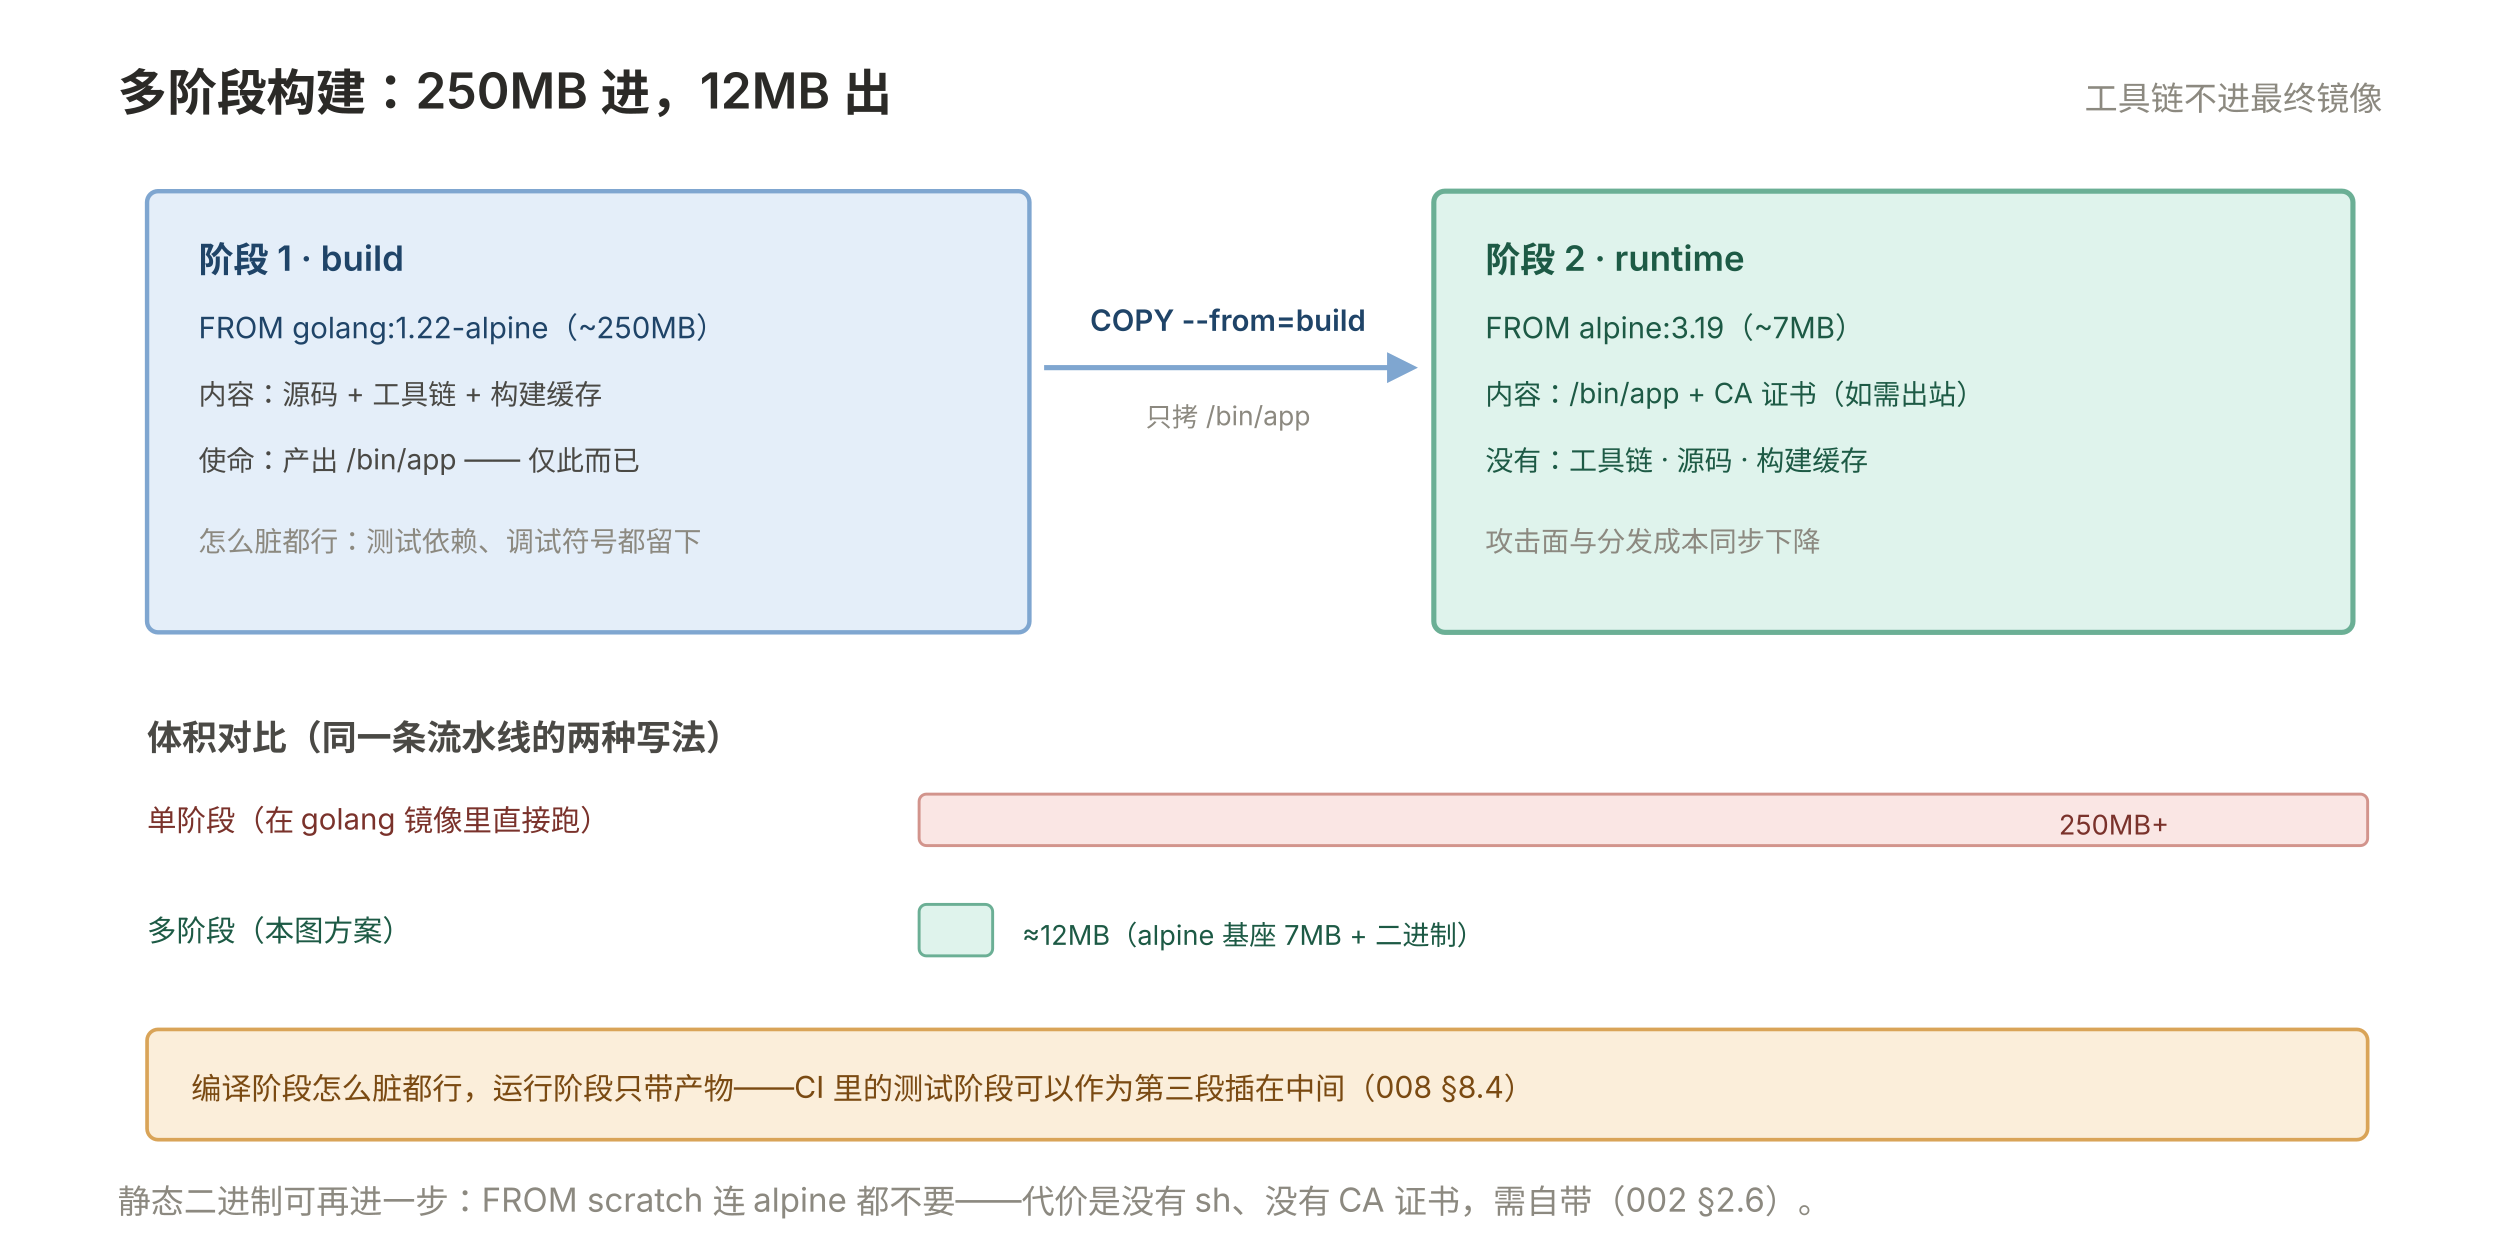
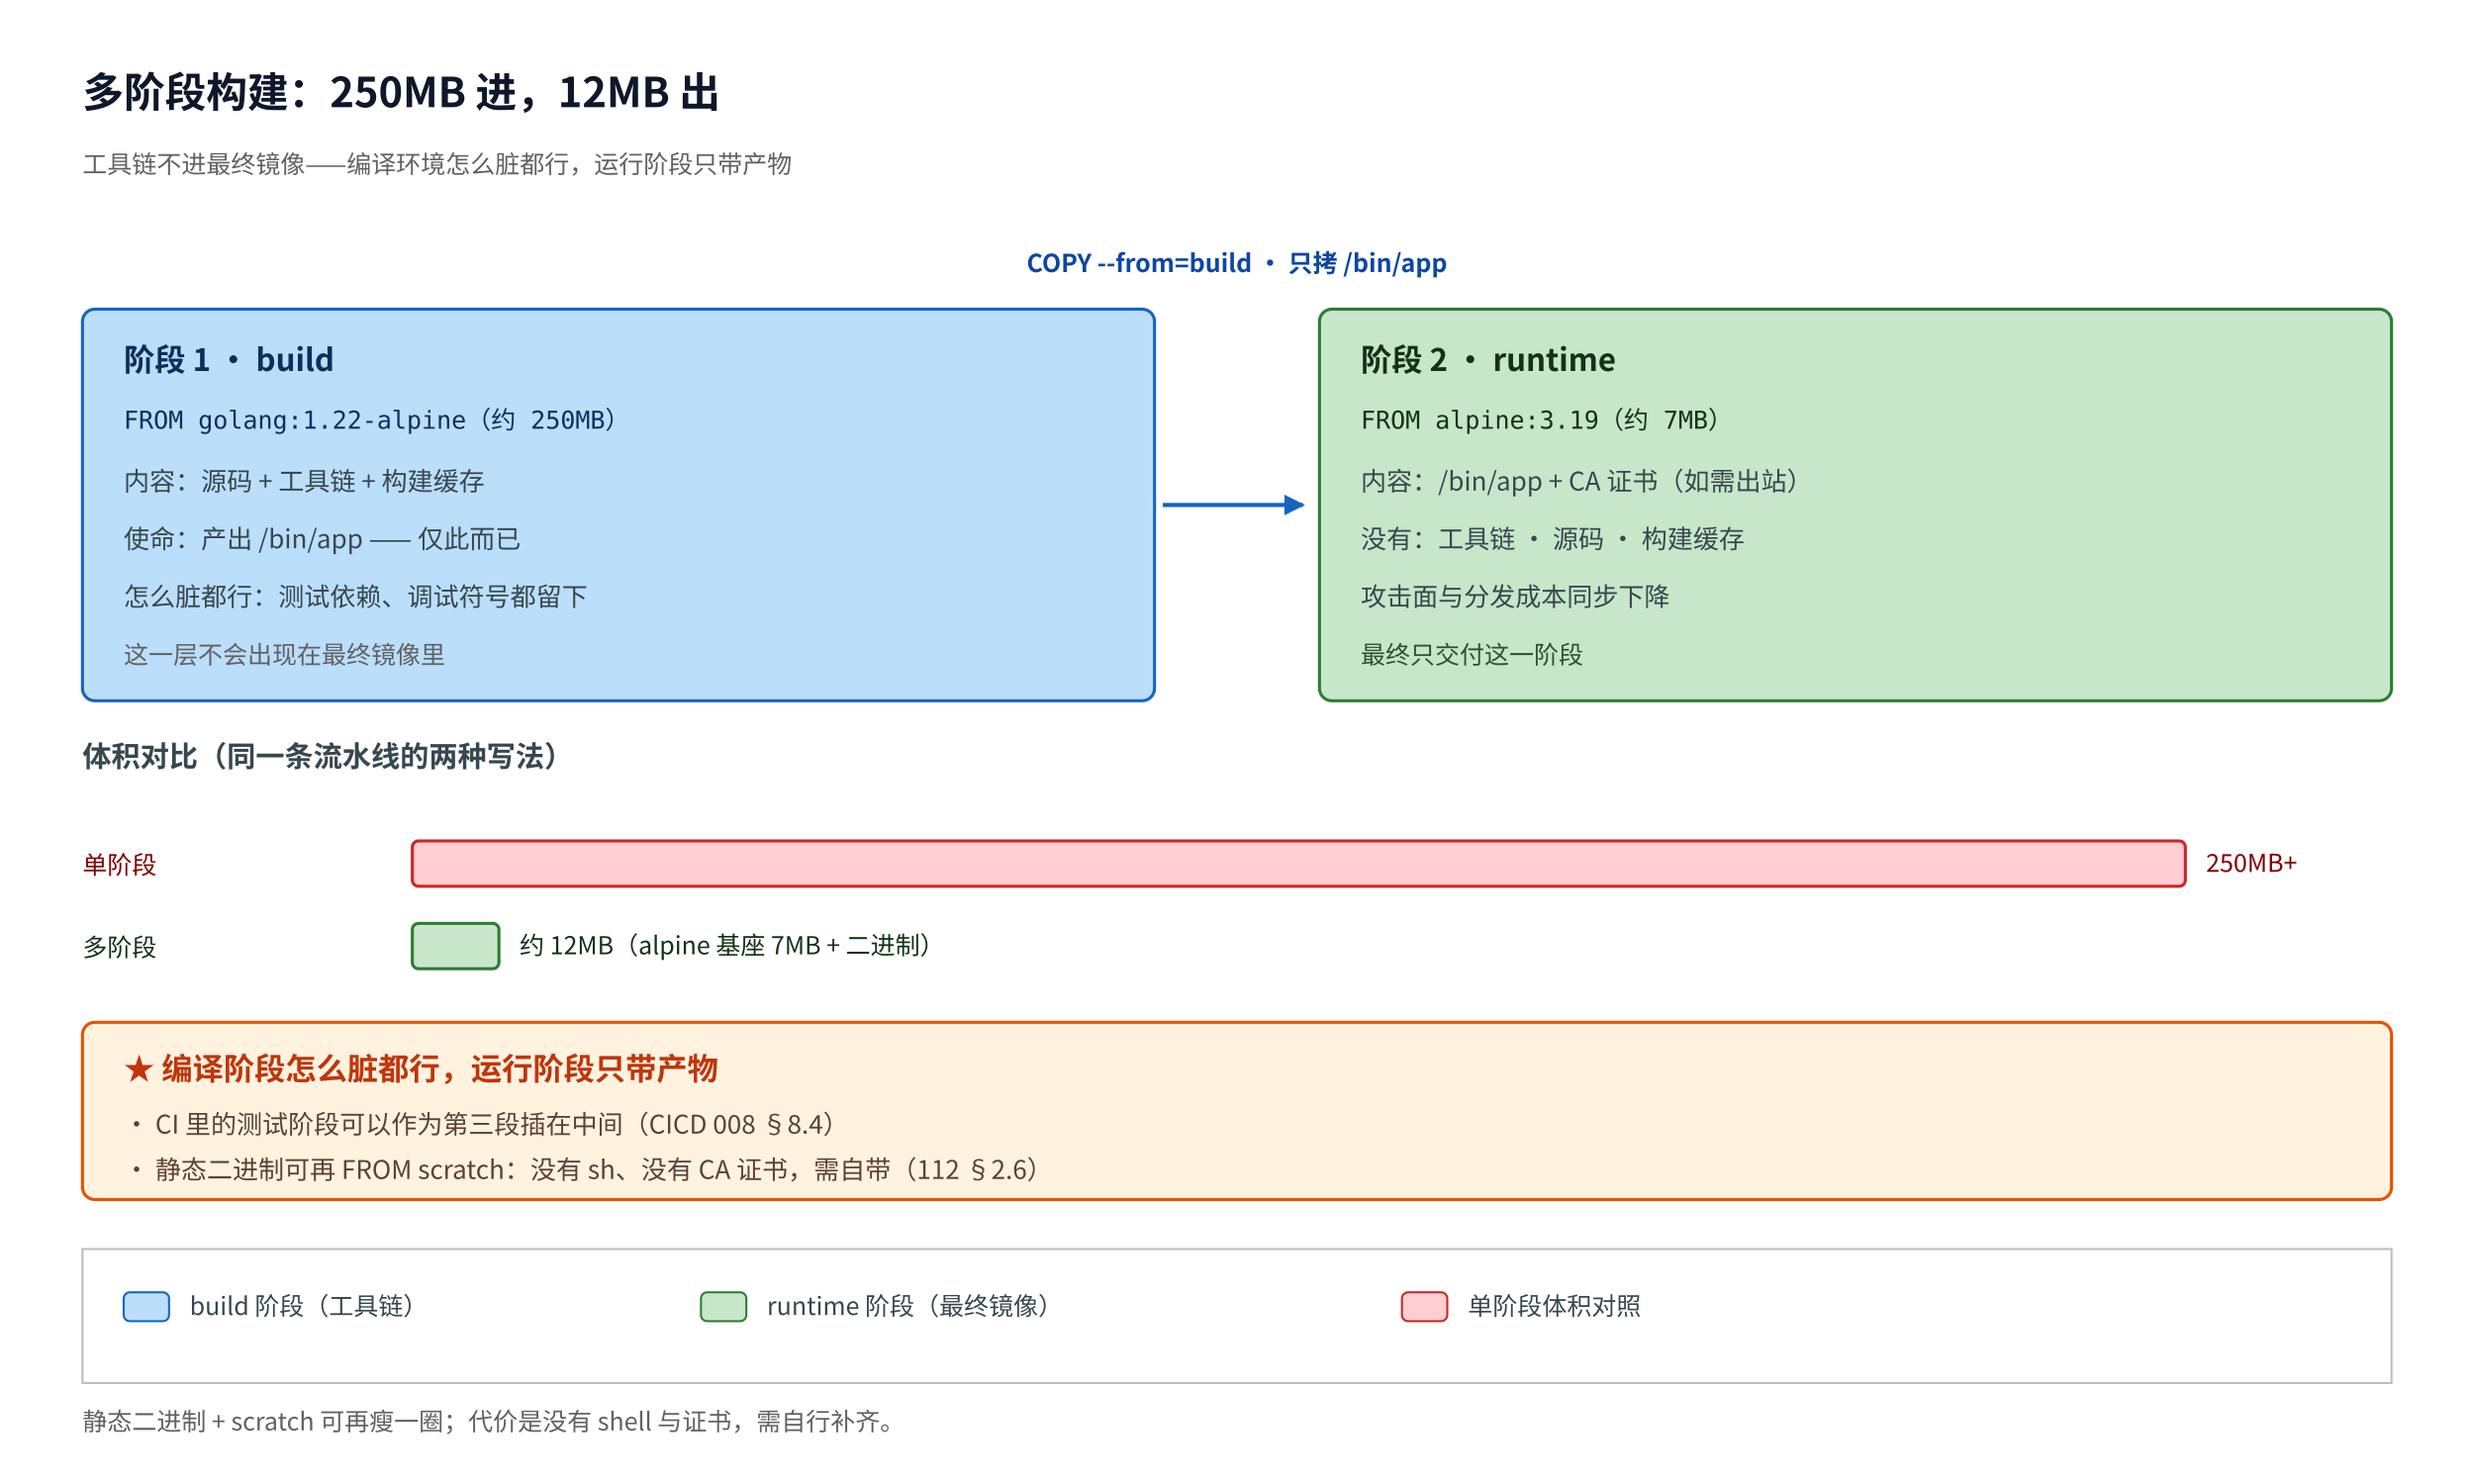
- <svg xmlns="http://www.w3.org/2000/svg" viewBox="0 0 1200 600.0" width="1200" height="600.0" font-family="-apple-system, 'Segoe UI', 'Microsoft YaHei', 'PingFang SC', sans-serif">
-   <g transform="scale(1.764706)">
-     <rect width="680" height="340" fill="#FFFFFF" />
-     <text x="32" y="30" font-size="13.5" font-weight="600" fill="#2B2A27">多阶段构建：250MB 进，12MB 出</text>
-     <text x="648" y="30" font-size="9" fill="#8C8980" text-anchor="end">工具链不进最终镜像</text>
-     <defs>
-       <marker id="d2Blue" viewBox="0 0 10 10" refX="8" refY="5" markerWidth="6" markerHeight="6" orient="auto">
-         <path d="M0,0 L10,5 L0,10 z" fill="#7FA6D0" />
-       </marker>
-     </defs>
-     <rect x="40" y="52" width="240" height="120" rx="3" fill="#E4EEF9" stroke="#7FA6D0" stroke-width="1.2" />
-     <text x="54" y="74" font-size="9.5" font-weight="600" fill="#1F4468">阶段 1 · build</text>
-     <text x="54" y="92" font-size="8" fill="#1F4468">FROM golang:1.22-alpine（~250MB）</text>
-     <text x="54" y="110" font-size="7.6" fill="#4A4945">内容：源码 + 工具链 + 构建缓存</text>
-     <text x="54" y="128" font-size="7.6" fill="#4A4945">使命：产出 /bin/app —— 仅此而已</text>
-     <text x="54" y="150" font-size="7.6" fill="#8C8980">怎么脏都行：测试依赖、调试符号都留下</text>
-     <line x1="284" y1="100" x2="384" y2="100" stroke="#7FA6D0" stroke-width="1.4" marker-end="url(#d2Blue)" />
-     <text x="334" y="90" font-size="8" font-weight="600" fill="#1F4468" text-anchor="middle">COPY --from=build</text>
-     <text x="334" y="116" font-size="7.2" fill="#8C8980" text-anchor="middle">只拷 /bin/app</text>
-     <rect x="390" y="52" width="250" height="120" rx="3" fill="#DFF3EC" stroke="#6BAF95" stroke-width="1.4" />
-     <text x="404" y="74" font-size="9.5" font-weight="600" fill="#1D5A45">阶段 2 · runtime</text>
-     <text x="404" y="92" font-size="8" fill="#1D5A45">FROM alpine:3.19（~7MB）</text>
-     <text x="404" y="110" font-size="7.6" fill="#1D5A45">内容：/bin/app + CA 证书（如需出站）</text>
-     <text x="404" y="128" font-size="7.6" fill="#1D5A45">没有：工具链 · 源码 · 构建缓存</text>
-     <text x="404" y="150" font-size="7.6" fill="#8C8980">攻击面与分发成本同步下降</text>
-     <text x="40" y="204" font-size="9.5" font-weight="600" fill="#4A4945">体积对比（同一条流水线的两种写法）</text>
-     <text x="40" y="226" font-size="8" fill="#7A322B">单阶段（在 golang 镜像里直接跑）</text>
-     <rect x="250" y="216" width="394" height="14" rx="2" fill="#FAE6E4" stroke="#D2948C" stroke-width="0.8" />
-     <text x="560" y="227" font-size="7.4" fill="#7A322B">250MB+</text>
-     <text x="40" y="256" font-size="8" fill="#1D5A45">多阶段（本图方案）</text>
-     <rect x="250" y="246" width="20" height="14" rx="2" fill="#DFF3EC" stroke="#6BAF95" stroke-width="0.8" />
-     <text x="278" y="257" font-size="7.4" fill="#1D5A45">≈12MB（alpine 基座 7MB + 二进制）</text>
-     <rect x="40" y="280" width="604" height="30" rx="3" fill="#FBEEDA" stroke="#D9A458" stroke-width="1" />
-     <text x="52" y="299" font-size="8.2" fill="#7A4A12">编译阶段怎么脏都行，运行阶段只带产物——CI 里的测试阶段可以作为第三段插在中间（008 §8.4）</text>
-     <text x="32" y="330" font-size="9" fill="#8C8980">静态二进制可再进一步：FROM scratch 连 alpine 都不要——代价是没有 sh、没有 CA 证书，需自带（002 §2.6）。</text>
-   </g>
+ <svg xmlns="http://www.w3.org/2000/svg" viewBox="0 0 1200 720" font-family="'Microsoft YaHei','PingFang SC','Noto Sans CJK SC',sans-serif">
+   <rect x="0" y="0" width="1200" height="720" fill="#ffffff" />
+   <text x="40" y="52" font-size="20" font-weight="bold" fill="#0f172a">多阶段构建：250MB 进，12MB 出</text>
+   <text x="40" y="84" font-size="12" fill="#616161">工具链不进最终镜像——编译环境怎么脏都行，运行阶段只带产物</text>
+   <text x="600" y="132" font-size="12" font-weight="bold" fill="#0d47a1" text-anchor="middle">COPY --from=build · 只拷 /bin/app</text>
+   <rect x="40" y="150" width="520" height="190" rx="6" fill="#bbdefb" stroke="#1565c0" stroke-width="1.5" />
+   <text x="60" y="180" font-size="15" font-weight="bold" fill="#0d2f5c">阶段 1 · build</text>
+   <text x="60" y="208" font-size="12" fill="#0d2f5c" font-family="ui-monospace,Menlo,Consolas,monospace">FROM golang:1.22-alpine（约 250MB）</text>
+   <text x="60" y="238" font-size="12.5" fill="#37474f">内容：源码 + 工具链 + 构建缓存</text>
+   <text x="60" y="266" font-size="12.5" fill="#37474f">使命：产出 /bin/app —— 仅此而已</text>
+   <text x="60" y="294" font-size="12.5" fill="#37474f">怎么脏都行：测试依赖、调试符号都留下</text>
+   <text x="60" y="322" font-size="12" fill="#616161">这一层不会出现在最终镜像里</text>
+   <line x1="564" y1="245" x2="632" y2="245" stroke="#1565c0" stroke-width="2" marker-end="url(#arrowBlue)" />
+   <rect x="640" y="150" width="520" height="190" rx="6" fill="#c8e6c9" stroke="#2e7d32" stroke-width="1.5" />
+   <text x="660" y="180" font-size="15" font-weight="bold" fill="#123314">阶段 2 · runtime</text>
+   <text x="660" y="208" font-size="12" fill="#123314" font-family="ui-monospace,Menlo,Consolas,monospace">FROM alpine:3.19（约 7MB）</text>
+   <text x="660" y="238" font-size="12.5" fill="#37474f">内容：/bin/app + CA 证书（如需出站）</text>
+   <text x="660" y="266" font-size="12.5" fill="#37474f">没有：工具链 · 源码 · 构建缓存</text>
+   <text x="660" y="294" font-size="12.5" fill="#37474f">攻击面与分发成本同步下降</text>
+   <text x="660" y="322" font-size="12" fill="#2e5230">最终只交付这一阶段</text>
+   <text x="40" y="372" font-size="14" font-weight="bold" fill="#37474f">体积对比（同一条流水线的两种写法）</text>
+   <text x="40" y="424" font-size="12" fill="#7f0000">单阶段</text>
+   <rect x="200" y="408" width="860" height="22" rx="3" fill="#ffcdd2" stroke="#c62828" stroke-width="1.5" />
+   <text x="1070" y="423" font-size="12" fill="#7f0000">250MB+</text>
+   <text x="40" y="464" font-size="12" fill="#123314">多阶段</text>
+   <rect x="200" y="448" width="42" height="22" rx="3" fill="#c8e6c9" stroke="#2e7d32" stroke-width="1.5" />
+   <text x="252" y="463" font-size="12" fill="#123314">约 12MB（alpine 基座 7MB + 二进制）</text>
+   <rect x="40" y="496" width="1120" height="86" rx="6" fill="#fff3e0" stroke="#e65100" stroke-width="1.5" />
+   <text x="60" y="524" font-size="15" font-weight="bold" fill="#bf360c">★ 编译阶段怎么脏都行，运行阶段只带产物</text>
+   <text x="60" y="550" font-size="12.5" fill="#5d4037">· CI 里的测试阶段可以作为第三段插在中间（CICD 008 §8.4）</text>
+   <text x="60" y="572" font-size="12.5" fill="#5d4037">· 静态二进制可再 FROM scratch：没有 sh、没有 CA 证书，需自带（112 §2.6）</text>
+   <rect x="40" y="606" width="1120" height="65" fill="#ffffff" stroke="#bdbdbd" stroke-width="1" />
+   <rect x="60" y="627" width="22" height="14" rx="3" fill="#bbdefb" stroke="#1565c0" stroke-width="1" />
+   <text x="92" y="638" font-size="12" fill="#37474f">build 阶段（工具链）</text>
+   <rect x="340" y="627" width="22" height="14" rx="3" fill="#c8e6c9" stroke="#2e7d32" stroke-width="1" />
+   <text x="372" y="638" font-size="12" fill="#37474f">runtime 阶段（最终镜像）</text>
+   <rect x="680" y="627" width="22" height="14" rx="3" fill="#ffcdd2" stroke="#c62828" stroke-width="1" />
+   <text x="712" y="638" font-size="12" fill="#37474f">单阶段体积对照</text>
+   <text x="40" y="694" font-size="12" fill="#616161">静态二进制 + scratch 可再瘦一圈；代价是没有 shell 与证书，需自行补齐。</text>
+   <defs>
+     <marker id="arrowBlue" viewBox="0 0 10 10" refX="9" refY="5" markerWidth="10" markerHeight="10" markerUnits="userSpaceOnUse" orient="auto-start-reverse">
+       <path d="M 0 0 L 10 5 L 0 10 z" fill="#1565c0" />
+     </marker>
+   </defs>
</svg>
